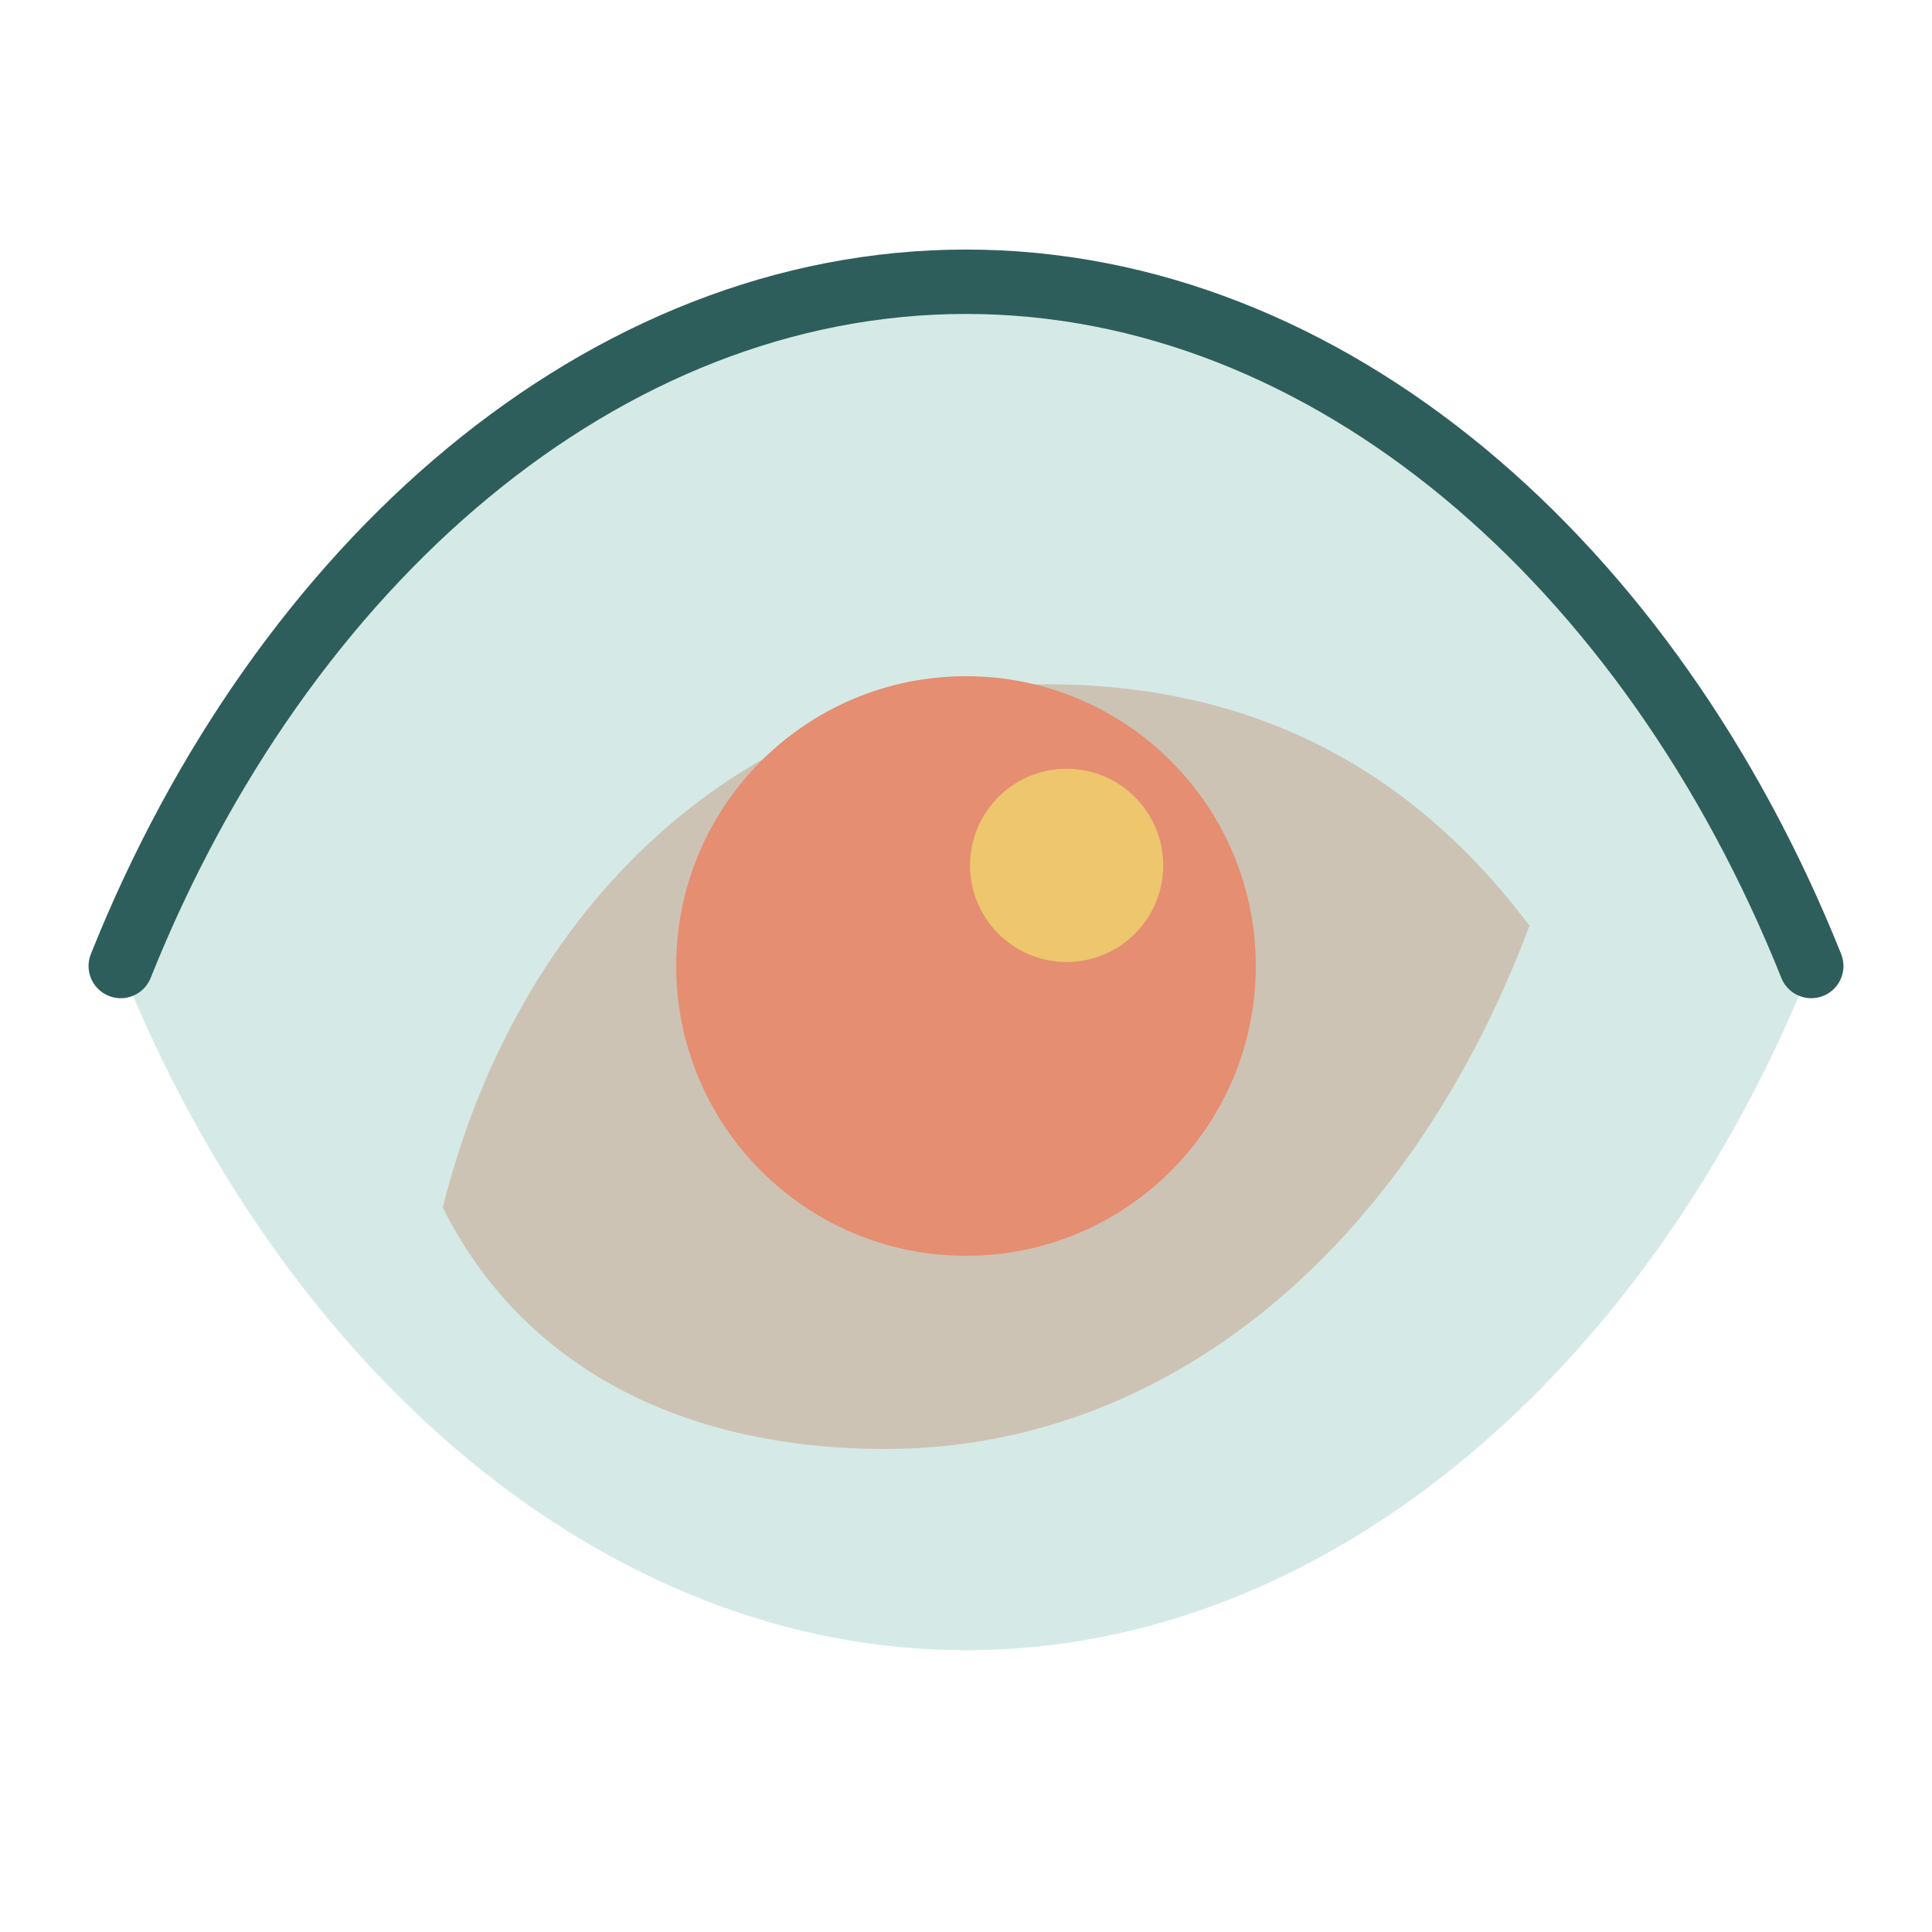
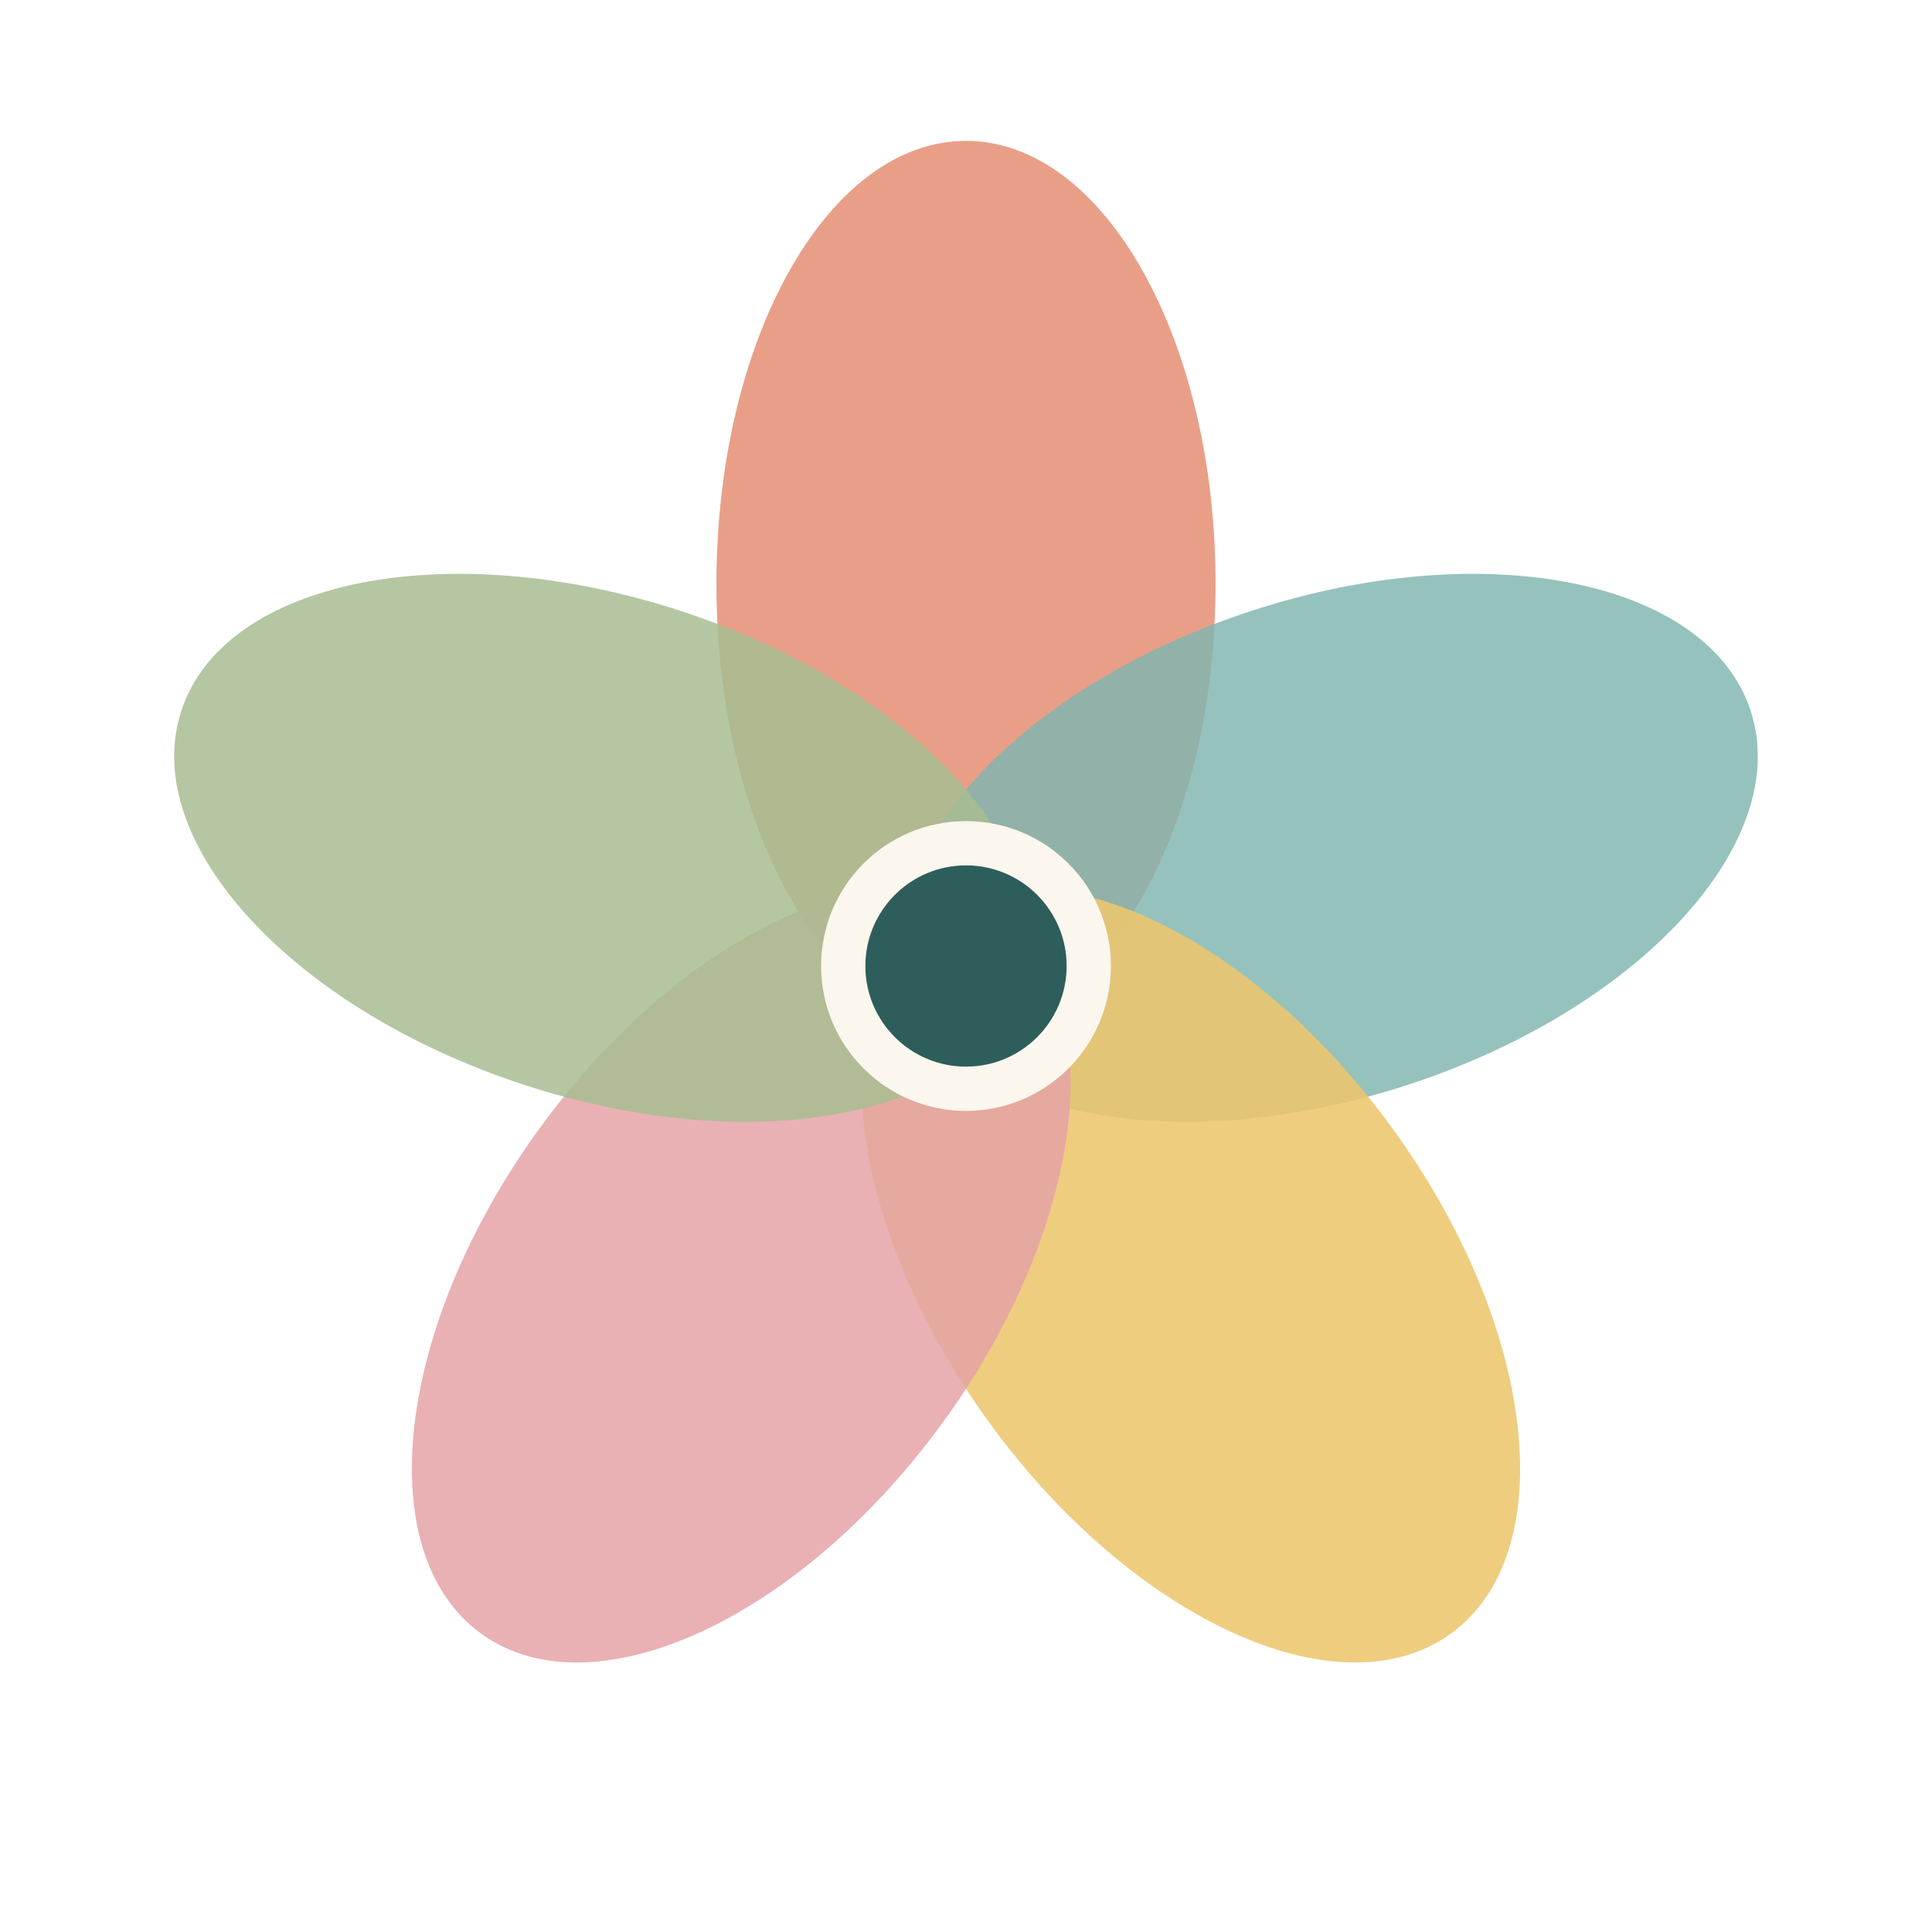
<svg xmlns="http://www.w3.org/2000/svg" viewBox="0 0 48 48">
-   <path d="M24 7c9 0 17 7 21 17-4 10-12 17-21 17S7 34 3 24C7 14 15 7 24 7z" fill="#D5EAE7" />
-   <path d="M11 30c2-8 8-13 15-13 5 0 9 2 12 6-3 8-9 13-16 13-5 0-9-2-11-6z" fill="#F6D5C8" style="mix-blend-mode:multiply" />
-   <circle cx="24" cy="24" r="7.2" fill="#E58E72" />
-   <circle cx="26.5" cy="21.5" r="2.4" fill="#EDC66E" />
-   <path d="M3 24C7 14 15 7 24 7s17 7 21 17" fill="none" stroke="#2E5E5B" stroke-width="1.6" stroke-linecap="round" />
+   <g transform="translate(24 24)" style="isolation:isolate">
+     <g style="mix-blend-mode:multiply">
+       <ellipse rx="6.2" ry="11" cy="-9.5" fill="#E58E72" opacity=".85" />
+       <ellipse rx="6.2" ry="11" cy="-9.5" fill="#7FB5B0" opacity=".82" transform="rotate(72)" />
+       <ellipse rx="6.2" ry="11" cy="-9.5" fill="#EDC66E" opacity=".88" transform="rotate(144)" />
+       <ellipse rx="6.2" ry="11" cy="-9.5" fill="#E5A3A6" opacity=".85" transform="rotate(216)" />
+       <ellipse rx="6.2" ry="11" cy="-9.5" fill="#A7BD92" opacity=".85" transform="rotate(288)" />
+     </g>
+     <circle r="3.6" fill="#FBF6EE" />
+     <circle r="2.5" fill="#2E5E5B" />
+   </g>
</svg>
